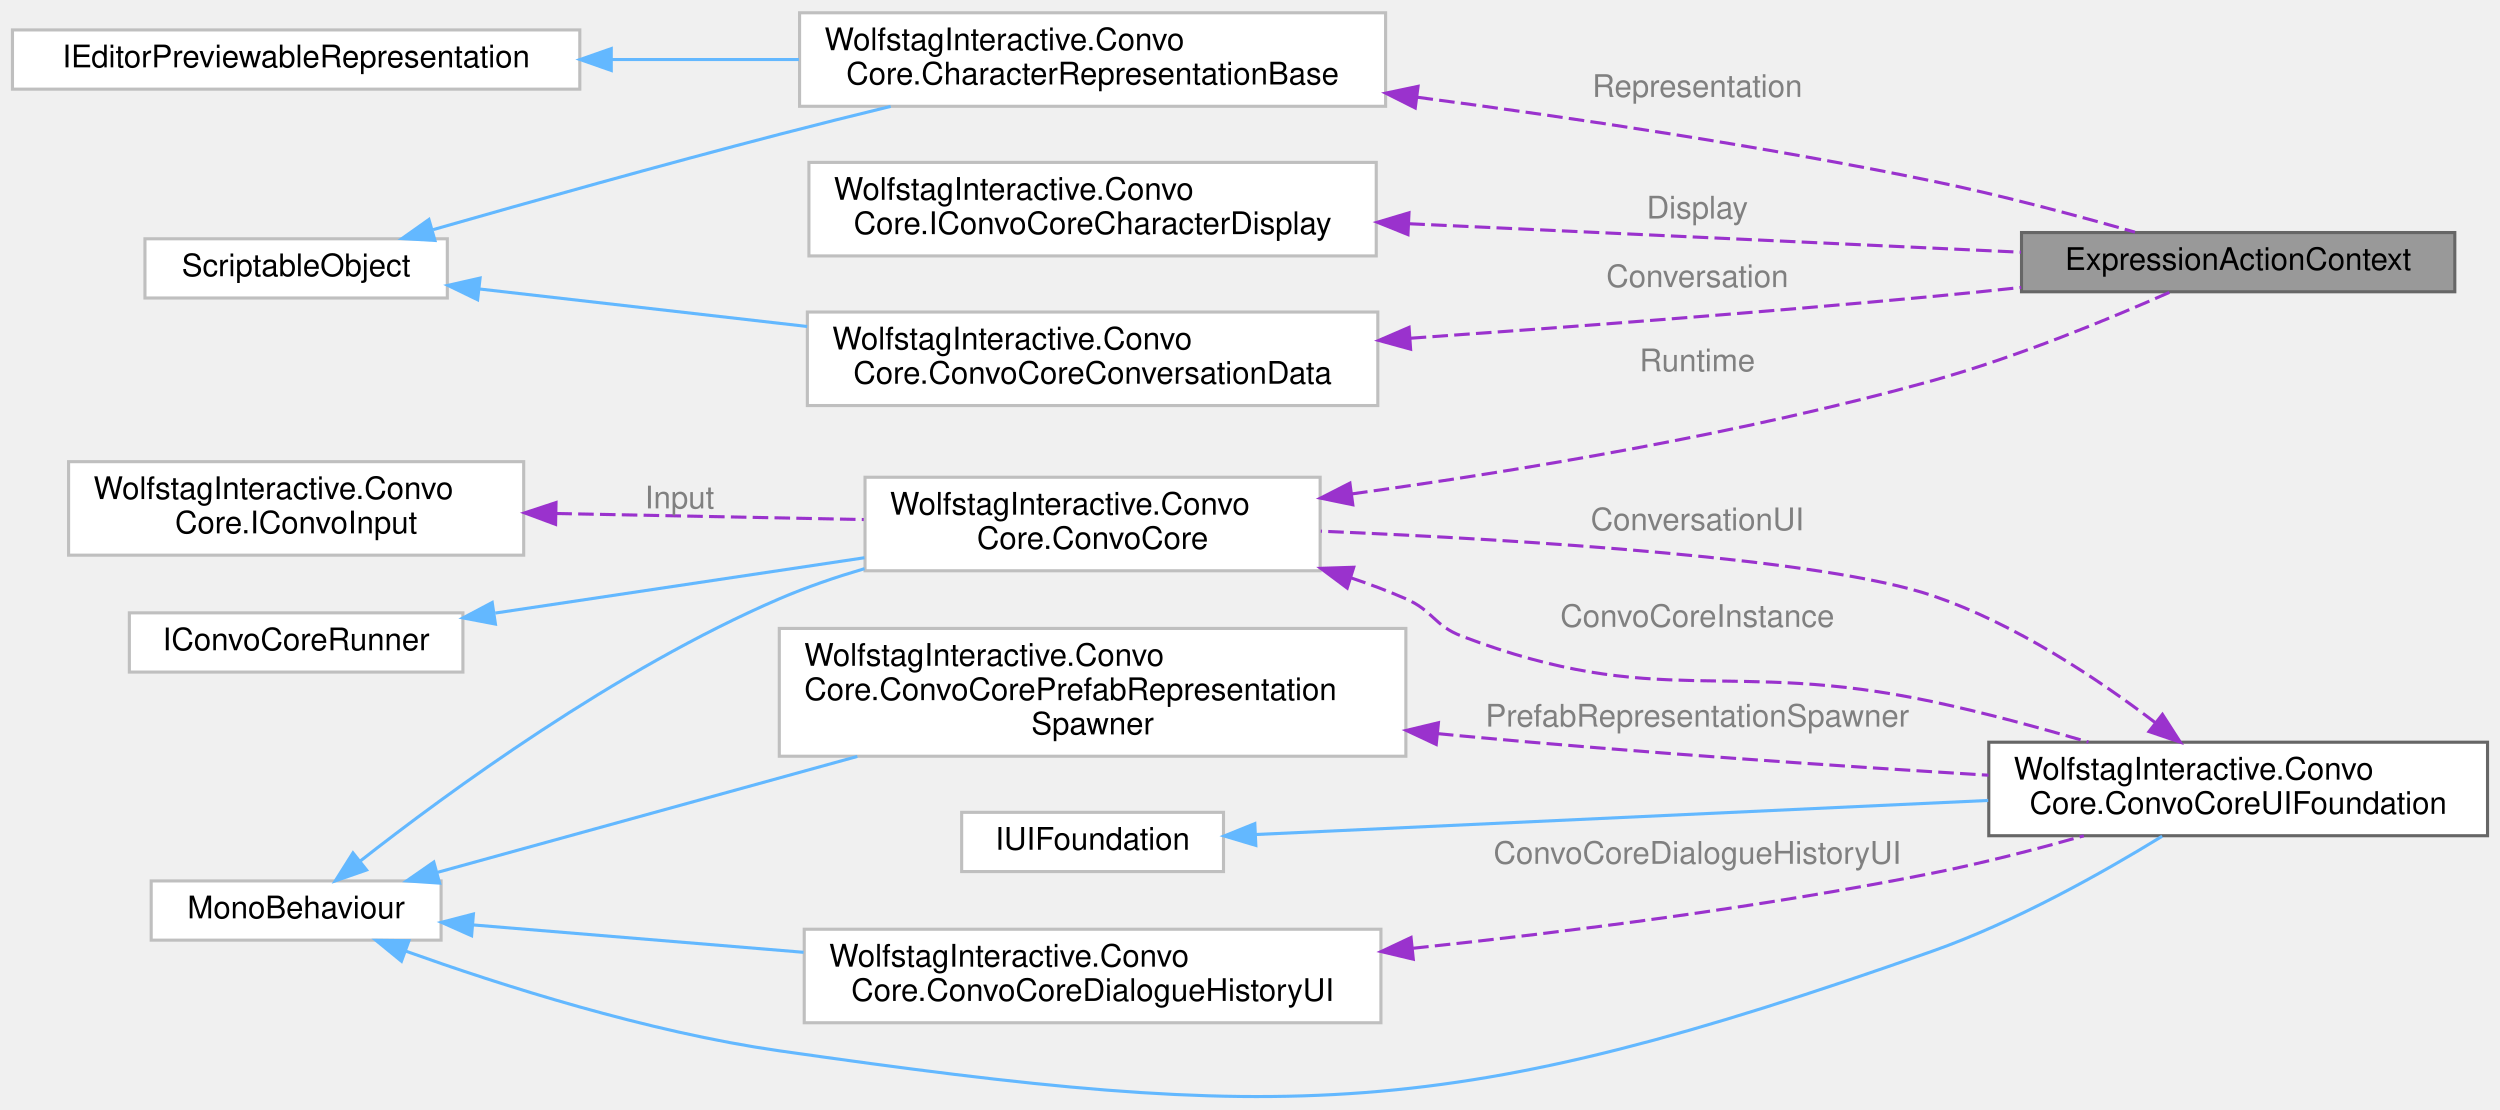
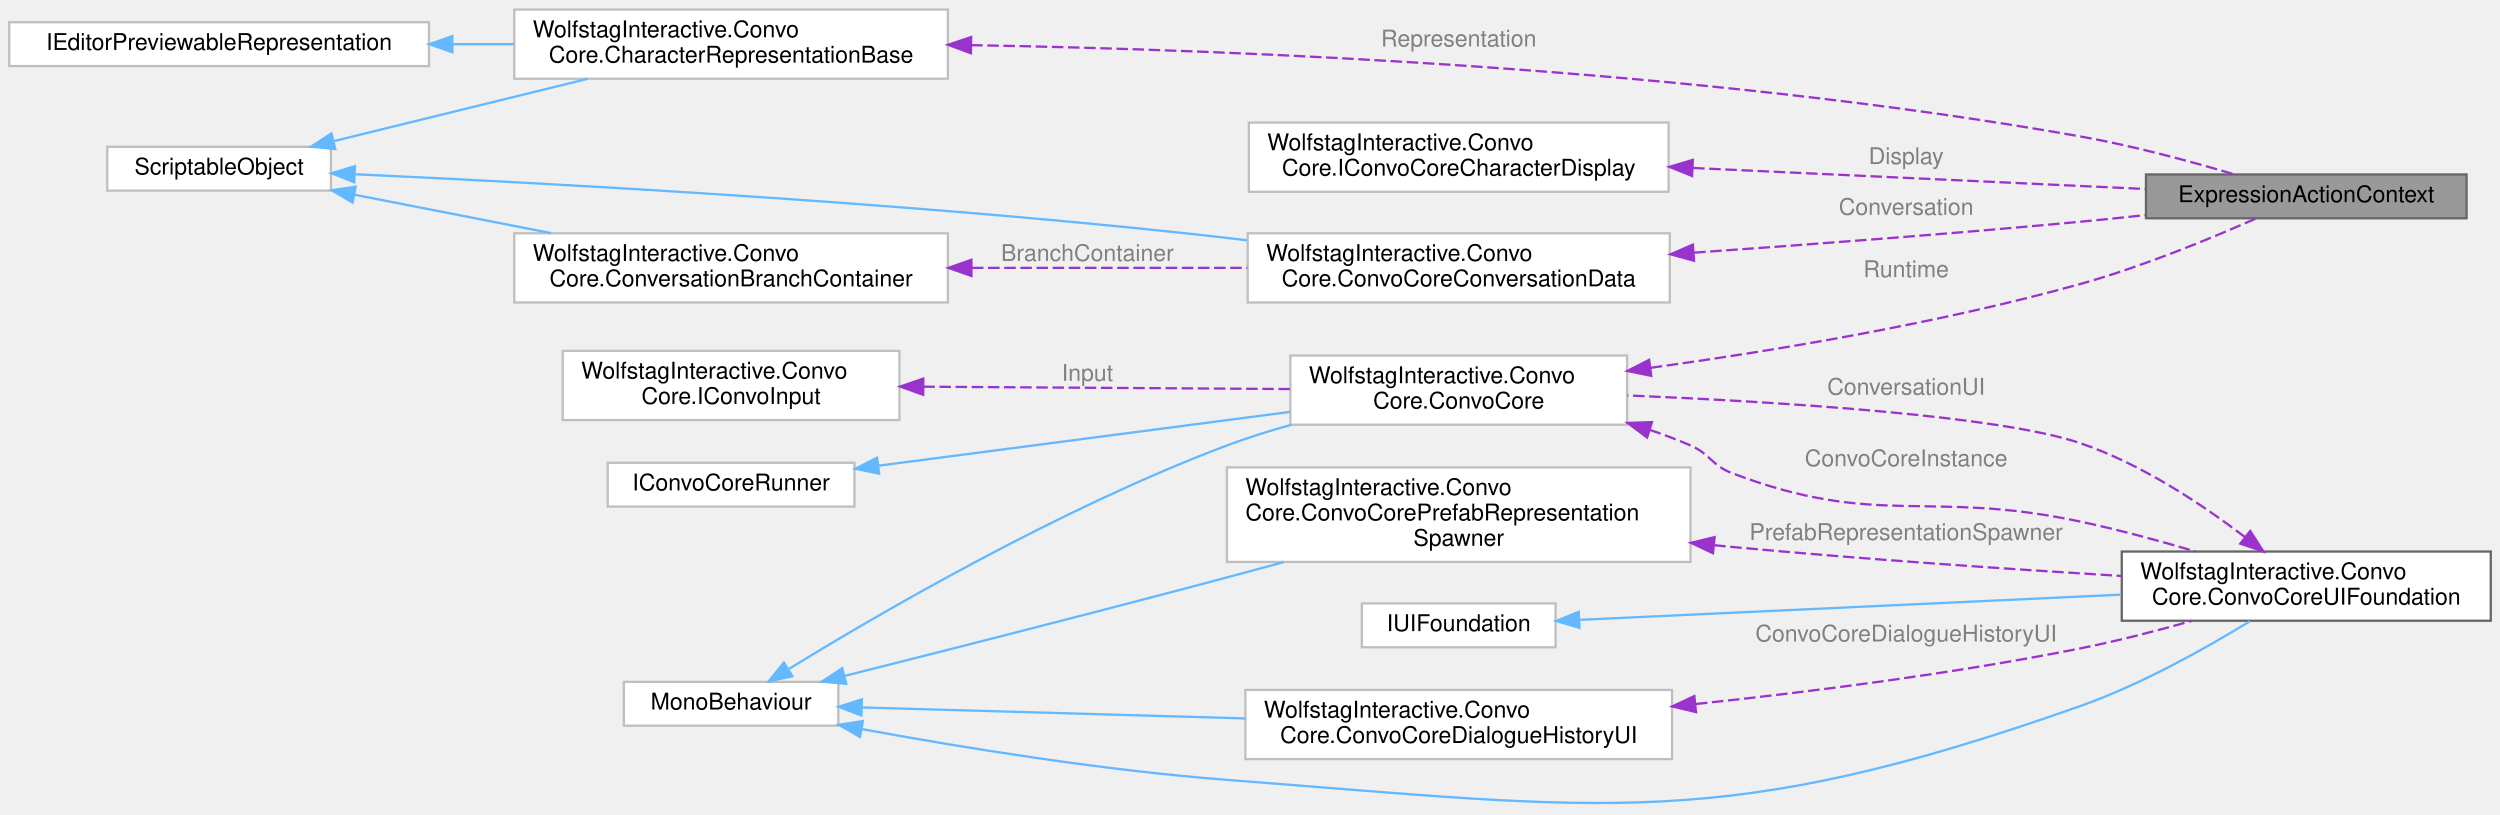
- <svg xmlns="http://www.w3.org/2000/svg" xmlns:xlink="http://www.w3.org/1999/xlink" width="802pt" height="356pt" viewBox="0.00 0.00 802.00 355.80">
-   <g id="graph0" class="graph" transform="scale(1 1) rotate(0) translate(4 351.8)">
+ <svg xmlns="http://www.w3.org/2000/svg" xmlns:xlink="http://www.w3.org/1999/xlink" width="1084pt" height="353pt" viewBox="0.00 0.00 1084.00 352.70">
+   <g id="graph0" class="graph" transform="scale(1 1) rotate(0) translate(4 348.7)">
    <g id="Node000001" class="node">
      <g id="a_Node000001">
        <a xlink:title="Context passed to BaseExpressionAction when a character expression is applied.">
-           <polygon fill="#999999" stroke="#666666" points="783.5,-277.3 644.5,-277.3 644.5,-258.3 783.5,-258.3 783.5,-277.3" />
-           <text text-anchor="middle" x="714" y="-265.3" font-family="Helvetica,sans-Serif" font-size="10.00">ExpressionActionContext</text>
+           <polygon fill="#999999" stroke="#666666" points="1065.5,-273.2 926.5,-273.2 926.5,-254.2 1065.5,-254.2 1065.5,-273.2" />
+           <text text-anchor="middle" x="996" y="-261.2" font-family="Helvetica,sans-Serif" font-size="10.00">ExpressionActionContext</text>
        </a>
      </g>
    </g>
    <g id="Node000002" class="node">
      <g id="a_Node000002">
        <a xlink:href="classWolfstagInteractive_1_1ConvoCore_1_1ConvoCore.html" target="_top" xlink:title=" ">
-           <polygon fill="white" stroke="#bfbfbf" points="419.5,-198.8 273.5,-198.8 273.5,-168.8 419.5,-168.8 419.5,-198.8" />
-           <text text-anchor="start" x="281.5" y="-186.8" font-family="Helvetica,sans-Serif" font-size="10.00">WolfstagInteractive.Convo</text>
-           <text text-anchor="middle" x="346.5" y="-175.8" font-family="Helvetica,sans-Serif" font-size="10.00">Core.ConvoCore</text>
+           <polygon fill="white" stroke="#bfbfbf" points="701.5,-194.7 555.5,-194.7 555.5,-164.7 701.5,-164.7 701.5,-194.7" />
+           <text text-anchor="start" x="563.5" y="-182.7" font-family="Helvetica,sans-Serif" font-size="10.00">WolfstagInteractive.Convo</text>
+           <text text-anchor="middle" x="628.5" y="-171.7" font-family="Helvetica,sans-Serif" font-size="10.00">Core.ConvoCore</text>
        </a>
      </g>
    </g>
    <g id="edge1_Node000001_Node000002" class="edge">
      <g id="a_edge1_Node000001_Node000002">
        <a xlink:title=" ">
-           <path fill="none" stroke="#9a32cd" stroke-dasharray="5,2" d="M429.75,-193.47C483.39,-200.85 554.58,-212.7 616,-229.8 643.01,-237.32 672.87,-249.66 692.23,-258.23" />
-           <polygon fill="#9a32cd" stroke="#9a32cd" points="429.98,-189.97 419.61,-192.1 429.05,-196.91 429.98,-189.97" />
-         </a>
-       </g>
-       <text text-anchor="middle" x="540.5" y="-232.8" font-family="Helvetica,sans-Serif" font-size="10.00" fill="grey"> Runtime</text>
+           <path fill="none" stroke="#9a32cd" stroke-dasharray="5,2" d="M711.75,-189.37C765.39,-196.76 836.58,-208.6 898,-225.7 925.01,-233.22 954.87,-245.56 974.23,-254.14" />
+           <polygon fill="#9a32cd" stroke="#9a32cd" points="711.98,-185.87 701.61,-188 711.05,-192.81 711.98,-185.87" />
+         </a>
+       </g>
+       <text text-anchor="middle" x="822.5" y="-228.7" font-family="Helvetica,sans-Serif" font-size="10.00" fill="grey"> Runtime</text>
    </g>
    <g id="Node000006" class="node">
      <g id="a_Node000006">
        <a xlink:href="classWolfstagInteractive_1_1ConvoCore_1_1ConvoCoreUIFoundation.html" target="_top" xlink:title="Used as a basis of any UI that can be assigned in the inspector that includes all the base functions ...">
-           <polygon fill="white" stroke="#666666" points="794,-113.8 634,-113.8 634,-83.8 794,-83.8 794,-113.8" />
-           <text text-anchor="start" x="642" y="-101.8" font-family="Helvetica,sans-Serif" font-size="10.00">WolfstagInteractive.Convo</text>
-           <text text-anchor="middle" x="714" y="-90.8" font-family="Helvetica,sans-Serif" font-size="10.00">Core.ConvoCoreUIFoundation</text>
+           <polygon fill="white" stroke="#666666" points="1076,-109.7 916,-109.7 916,-79.7 1076,-79.7 1076,-109.7" />
+           <text text-anchor="start" x="924" y="-97.7" font-family="Helvetica,sans-Serif" font-size="10.00">WolfstagInteractive.Convo</text>
+           <text text-anchor="middle" x="996" y="-86.7" font-family="Helvetica,sans-Serif" font-size="10.00">Core.ConvoCoreUIFoundation</text>
        </a>
      </g>
    </g>
    <g id="edge8_Node000006_Node000002" class="edge">
      <g id="a_edge8_Node000006_Node000002">
        <a xlink:title=" ">
-           <path fill="none" stroke="#9a32cd" stroke-dasharray="5,2" d="M429.3,-166.56C435.38,-164.52 441.34,-162.28 447,-159.8 455.81,-155.95 456.01,-151.22 465,-147.8 528.34,-123.74 549.73,-140.9 616,-126.8 632.46,-123.3 650.21,-118.49 665.98,-113.84" />
-           <polygon fill="#9a32cd" stroke="#9a32cd" points="428.18,-163.24 419.69,-169.58 430.28,-169.92 428.18,-163.24" />
-         </a>
-       </g>
-       <text text-anchor="middle" x="540.5" y="-150.8" font-family="Helvetica,sans-Serif" font-size="10.00" fill="grey"> ConvoCoreInstance</text>
+           <path fill="none" stroke="#9a32cd" stroke-dasharray="5,2" d="M711.3,-162.46C717.38,-160.43 723.34,-158.18 729,-155.7 737.81,-151.85 738.01,-147.12 747,-143.7 810.34,-119.64 831.73,-136.8 898,-122.7 914.46,-119.2 932.21,-114.39 947.98,-109.74" />
+           <polygon fill="#9a32cd" stroke="#9a32cd" points="710.18,-159.14 701.69,-165.48 712.28,-165.82 710.18,-159.14" />
+         </a>
+       </g>
+       <text text-anchor="middle" x="822.5" y="-146.7" font-family="Helvetica,sans-Serif" font-size="10.00" fill="grey"> ConvoCoreInstance</text>
    </g>
    <g id="Node000003" class="node">
      <g id="a_Node000003">
        <a xlink:title=" ">
-           <polygon fill="white" stroke="#bfbfbf" points="137.5,-69.3 44.5,-69.3 44.5,-50.3 137.5,-50.3 137.5,-69.3" />
-           <text text-anchor="middle" x="91" y="-57.3" font-family="Helvetica,sans-Serif" font-size="10.00">MonoBehaviour</text>
+           <polygon fill="white" stroke="#bfbfbf" points="359.5,-53.2 266.5,-53.2 266.5,-34.2 359.5,-34.2 359.5,-53.2" />
+           <text text-anchor="middle" x="313" y="-41.2" font-family="Helvetica,sans-Serif" font-size="10.00">MonoBehaviour</text>
        </a>
      </g>
    </g>
    <g id="edge2_Node000002_Node000003" class="edge">
      <g id="a_edge2_Node000002_Node000003">
        <a xlink:title=" ">
-           <path fill="none" stroke="#63b8ff" d="M111.41,-75.55C139.46,-97.55 193.72,-137.31 246,-159.8 254.65,-163.52 263.99,-166.73 273.35,-169.48" />
-           <polygon fill="#63b8ff" stroke="#63b8ff" points="113.58,-72.81 103.58,-69.33 109.23,-78.29 113.58,-72.81" />
+           <path fill="none" stroke="#63b8ff" d="M338.18,-58.89C376.89,-82.62 455.81,-128.58 528,-155.7 536.9,-159.05 546.42,-162.04 555.93,-164.68" />
+           <polygon fill="#63b8ff" stroke="#63b8ff" points="339.57,-55.64 329.23,-53.36 335.89,-61.59 339.57,-55.64" />
        </a>
      </g>
    </g>
    <g id="edge6_Node000006_Node000003" class="edge">
      <g id="a_edge6_Node000006_Node000003">
        <a xlink:title=" ">
-           <path fill="none" stroke="#63b8ff" d="M126,-46.83C156.8,-35.81 203.7,-20.85 246,-14.8 409.39,8.58 460.37,8.18 616,-46.8 642.48,-56.16 670.54,-71.91 689.62,-83.64" />
-           <polygon fill="#63b8ff" stroke="#63b8ff" points="124.79,-43.54 116.59,-50.25 127.19,-50.12 124.79,-43.54" />
+           <path fill="none" stroke="#63b8ff" d="M369.67,-32.72C412.7,-24.82 473.87,-14.85 528,-10.7 692.58,1.91 742.37,12.28 898,-42.7 924.48,-52.06 952.54,-67.82 971.62,-79.54" />
+           <polygon fill="#63b8ff" stroke="#63b8ff" points="368.88,-29.31 359.68,-34.58 370.16,-36.19 368.88,-29.31" />
        </a>
      </g>
    </g>
    <g id="Node000008" class="node">
      <g id="a_Node000008">
        <a xlink:href="classWolfstagInteractive_1_1ConvoCore_1_1ConvoCorePrefabRepresentationSpawner.html" target="_top" xlink:title=" ">
-           <polygon fill="white" stroke="#bfbfbf" points="447,-150.3 246,-150.3 246,-109.3 447,-109.3 447,-150.3" />
-           <text text-anchor="start" x="254" y="-138.3" font-family="Helvetica,sans-Serif" font-size="10.00">WolfstagInteractive.Convo</text>
-           <text text-anchor="start" x="254" y="-127.3" font-family="Helvetica,sans-Serif" font-size="10.00">Core.ConvoCorePrefabRepresentation</text>
-           <text text-anchor="middle" x="346.5" y="-116.3" font-family="Helvetica,sans-Serif" font-size="10.00">Spawner</text>
+           <polygon fill="white" stroke="#bfbfbf" points="729,-146.2 528,-146.2 528,-105.2 729,-105.2 729,-146.2" />
+           <text text-anchor="start" x="536" y="-134.2" font-family="Helvetica,sans-Serif" font-size="10.00">WolfstagInteractive.Convo</text>
+           <text text-anchor="start" x="536" y="-123.2" font-family="Helvetica,sans-Serif" font-size="10.00">Core.ConvoCorePrefabRepresentation</text>
+           <text text-anchor="middle" x="628.5" y="-112.2" font-family="Helvetica,sans-Serif" font-size="10.00">Spawner</text>
        </a>
      </g>
    </g>
    <g id="edge10_Node000008_Node000003" class="edge">
      <g id="a_edge10_Node000008_Node000003">
        <a xlink:title=" ">
-           <path fill="none" stroke="#63b8ff" d="M136.46,-72.08C173.6,-82.33 227.34,-97.17 271.03,-109.24" />
-           <polygon fill="#63b8ff" stroke="#63b8ff" points="137.02,-68.6 126.45,-69.31 135.16,-75.35 137.02,-68.6" />
+           <path fill="none" stroke="#63b8ff" d="M362.3,-55.79C402,-65.79 459.71,-80.44 510,-93.7 523.8,-97.34 538.49,-101.29 552.64,-105.12" />
+           <polygon fill="#63b8ff" stroke="#63b8ff" points="362.91,-52.34 352.36,-53.29 361.2,-59.12 362.91,-52.34" />
        </a>
      </g>
    </g>
    <g id="Node000009" class="node">
      <g id="a_Node000009">
        <a xlink:href="classWolfstagInteractive_1_1ConvoCore_1_1ConvoCoreDialogueHistoryUI.html" target="_top" xlink:title=" ">
-           <polygon fill="white" stroke="#bfbfbf" points="439,-53.8 254,-53.8 254,-23.8 439,-23.8 439,-53.8" />
-           <text text-anchor="start" x="262" y="-41.8" font-family="Helvetica,sans-Serif" font-size="10.00">WolfstagInteractive.Convo</text>
-           <text text-anchor="middle" x="346.5" y="-30.8" font-family="Helvetica,sans-Serif" font-size="10.00">Core.ConvoCoreDialogueHistoryUI</text>
+           <polygon fill="white" stroke="#bfbfbf" points="721,-49.7 536,-49.7 536,-19.7 721,-19.7 721,-49.7" />
+           <text text-anchor="start" x="544" y="-37.7" font-family="Helvetica,sans-Serif" font-size="10.00">WolfstagInteractive.Convo</text>
+           <text text-anchor="middle" x="628.5" y="-26.7" font-family="Helvetica,sans-Serif" font-size="10.00">Core.ConvoCoreDialogueHistoryUI</text>
        </a>
      </g>
    </g>
    <g id="edge12_Node000009_Node000003" class="edge">
      <g id="a_edge12_Node000009_Node000003">
        <a xlink:title=" ">
-           <path fill="none" stroke="#63b8ff" d="M147.81,-55.18C178.87,-52.6 218.31,-49.34 253.79,-46.4" />
-           <polygon fill="#63b8ff" stroke="#63b8ff" points="147.29,-51.71 137.61,-56.02 147.87,-58.68 147.29,-51.71" />
+           <path fill="none" stroke="#63b8ff" d="M369.67,-42.1C415.71,-40.78 482.04,-38.88 535.89,-37.33" />
+           <polygon fill="#63b8ff" stroke="#63b8ff" points="369.48,-38.61 359.59,-42.39 369.68,-45.6 369.48,-38.61" />
        </a>
      </g>
    </g>
    <g id="Node000004" class="node">
      <g id="a_Node000004">
        <a xlink:href="interfaceWolfstagInteractive_1_1ConvoCore_1_1IConvoCoreRunner.html" target="_top" xlink:title=" ">
-           <polygon fill="white" stroke="#bfbfbf" points="144.5,-155.3 37.5,-155.3 37.5,-136.3 144.5,-136.3 144.5,-155.3" />
-           <text text-anchor="middle" x="91" y="-143.3" font-family="Helvetica,sans-Serif" font-size="10.00">IConvoCoreRunner</text>
+           <polygon fill="white" stroke="#bfbfbf" points="366.5,-148.2 259.5,-148.2 259.5,-129.2 366.5,-129.2 366.5,-148.2" />
+           <text text-anchor="middle" x="313" y="-136.2" font-family="Helvetica,sans-Serif" font-size="10.00">IConvoCoreRunner</text>
        </a>
      </g>
    </g>
    <g id="edge3_Node000002_Node000004" class="edge">
      <g id="a_edge3_Node000002_Node000004">
        <a xlink:title=" ">
-           <path fill="none" stroke="#63b8ff" d="M154.87,-155.23C190.79,-160.61 235.98,-167.38 273.34,-172.98" />
-           <polygon fill="#63b8ff" stroke="#63b8ff" points="154.93,-151.7 144.53,-153.67 153.9,-158.62 154.93,-151.7" />
+           <path fill="none" stroke="#63b8ff" d="M376.84,-146.92C428.39,-153.66 501.4,-163.21 555.33,-170.26" />
+           <polygon fill="#63b8ff" stroke="#63b8ff" points="377.2,-143.44 366.83,-145.61 376.29,-150.38 377.2,-143.44" />
        </a>
      </g>
    </g>
    <g id="Node000005" class="node">
      <g id="a_Node000005">
        <a xlink:href="interfaceWolfstagInteractive_1_1ConvoCore_1_1IConvoInput.html" target="_top" xlink:title=" ">
-           <polygon fill="white" stroke="#bfbfbf" points="164,-203.8 18,-203.8 18,-173.8 164,-173.8 164,-203.8" />
-           <text text-anchor="start" x="26" y="-191.8" font-family="Helvetica,sans-Serif" font-size="10.00">WolfstagInteractive.Convo</text>
-           <text text-anchor="middle" x="91" y="-180.8" font-family="Helvetica,sans-Serif" font-size="10.00">Core.IConvoInput</text>
+           <polygon fill="white" stroke="#bfbfbf" points="386,-196.7 240,-196.7 240,-166.7 386,-166.7 386,-196.7" />
+           <text text-anchor="start" x="248" y="-184.7" font-family="Helvetica,sans-Serif" font-size="10.00">WolfstagInteractive.Convo</text>
+           <text text-anchor="middle" x="313" y="-173.7" font-family="Helvetica,sans-Serif" font-size="10.00">Core.IConvoInput</text>
        </a>
      </g>
    </g>
    <g id="edge4_Node000002_Node000005" class="edge">
      <g id="a_edge4_Node000002_Node000005">
        <a xlink:title=" ">
-           <path fill="none" stroke="#9a32cd" stroke-dasharray="5,2" d="M174.47,-187.17C206.27,-186.55 242.32,-185.84 273.1,-185.23" />
-           <polygon fill="#9a32cd" stroke="#9a32cd" points="174.23,-183.68 164.3,-187.37 174.37,-190.68 174.23,-183.68" />
-         </a>
-       </g>
-       <text text-anchor="middle" x="214" y="-188.8" font-family="Helvetica,sans-Serif" font-size="10.00" fill="grey"> Input</text>
+           <path fill="none" stroke="#9a32cd" stroke-dasharray="5,2" d="M396.33,-181.18C445.67,-180.86 507.84,-180.47 555.28,-180.16" />
+           <polygon fill="#9a32cd" stroke="#9a32cd" points="396.29,-177.68 386.32,-181.24 396.34,-184.68 396.29,-177.68" />
+         </a>
+       </g>
+       <text text-anchor="middle" x="467.5" y="-183.7" font-family="Helvetica,sans-Serif" font-size="10.00" fill="grey"> Input</text>
    </g>
    <g id="edge5_Node000002_Node000006" class="edge">
      <g id="a_edge5_Node000002_Node000006">
        <a xlink:title=" ">
-           <path fill="none" stroke="#9a32cd" stroke-dasharray="5,2" d="M687.47,-120.03C668.88,-134.21 642.42,-151.84 616,-160.8 580.94,-172.69 486.63,-178.67 419.71,-181.5" />
-           <polygon fill="#9a32cd" stroke="#9a32cd" points="689.71,-122.72 695.43,-113.81 685.4,-117.21 689.71,-122.72" />
-         </a>
-       </g>
-       <text text-anchor="middle" x="540.5" y="-181.8" font-family="Helvetica,sans-Serif" font-size="10.00" fill="grey"> ConversationUI</text>
+           <path fill="none" stroke="#9a32cd" stroke-dasharray="5,2" d="M969.47,-115.93C950.88,-130.11 924.42,-147.74 898,-156.7 862.94,-168.6 768.63,-174.57 701.71,-177.4" />
+           <polygon fill="#9a32cd" stroke="#9a32cd" points="971.71,-118.63 977.43,-109.71 967.4,-113.11 971.71,-118.63" />
+         </a>
+       </g>
+       <text text-anchor="middle" x="822.5" y="-177.7" font-family="Helvetica,sans-Serif" font-size="10.00" fill="grey"> ConversationUI</text>
    </g>
    <g id="Node000007" class="node">
      <g id="a_Node000007">
        <a xlink:href="interfaceWolfstagInteractive_1_1ConvoCore_1_1IUIFoundation.html" target="_top" xlink:title=" ">
-           <polygon fill="white" stroke="#bfbfbf" points="388.5,-91.3 304.5,-91.3 304.5,-72.3 388.5,-72.3 388.5,-91.3" />
-           <text text-anchor="middle" x="346.5" y="-79.3" font-family="Helvetica,sans-Serif" font-size="10.00">IUIFoundation</text>
+           <polygon fill="white" stroke="#bfbfbf" points="670.5,-87.2 586.5,-87.2 586.5,-68.2 670.5,-68.2 670.5,-87.2" />
+           <text text-anchor="middle" x="628.5" y="-75.2" font-family="Helvetica,sans-Serif" font-size="10.00">IUIFoundation</text>
        </a>
      </g>
    </g>
    <g id="edge7_Node000006_Node000007" class="edge">
      <g id="a_edge7_Node000006_Node000007">
        <a xlink:title=" ">
-           <path fill="none" stroke="#63b8ff" d="M398.89,-84.19C459.97,-87.03 562.58,-91.8 633.82,-95.12" />
-           <polygon fill="#63b8ff" stroke="#63b8ff" points="398.87,-80.69 388.72,-83.72 398.54,-87.68 398.87,-80.69" />
+           <path fill="none" stroke="#63b8ff" d="M680.89,-80.09C741.97,-82.93 844.58,-87.71 915.82,-91.02" />
+           <polygon fill="#63b8ff" stroke="#63b8ff" points="680.87,-76.59 670.72,-79.62 680.54,-83.58 680.87,-76.59" />
        </a>
      </g>
    </g>
    <g id="edge9_Node000006_Node000008" class="edge">
      <g id="a_edge9_Node000006_Node000008">
        <a xlink:title=" ">
-           <path fill="none" stroke="#9a32cd" stroke-dasharray="5,2" d="M457.27,-116.55C459.87,-116.29 462.45,-116.04 465,-115.8 521.4,-110.51 585.15,-106.18 633.9,-103.21" />
-           <polygon fill="#9a32cd" stroke="#9a32cd" points="456.74,-113.08 447.14,-117.58 457.45,-120.05 456.74,-113.08" />
-         </a>
-       </g>
-       <text text-anchor="middle" x="540.5" y="-118.8" font-family="Helvetica,sans-Serif" font-size="10.00" fill="grey"> PrefabRepresentationSpawner</text>
+           <path fill="none" stroke="#9a32cd" stroke-dasharray="5,2" d="M739.27,-112.45C741.87,-112.19 744.45,-111.94 747,-111.7 803.4,-106.41 867.15,-102.08 915.9,-99.11" />
+           <polygon fill="#9a32cd" stroke="#9a32cd" points="738.74,-108.98 729.14,-113.48 739.45,-115.95 738.74,-108.98" />
+         </a>
+       </g>
+       <text text-anchor="middle" x="822.5" y="-114.7" font-family="Helvetica,sans-Serif" font-size="10.00" fill="grey"> PrefabRepresentationSpawner</text>
    </g>
    <g id="edge11_Node000006_Node000009" class="edge">
      <g id="a_edge11_Node000006_Node000009">
        <a xlink:title=" ">
-           <path fill="none" stroke="#9a32cd" stroke-dasharray="5,2" d="M449.33,-47.7C499.76,-53.02 561.38,-60.91 616,-71.8 631.94,-74.98 649.1,-79.41 664.49,-83.77" />
-           <polygon fill="#9a32cd" stroke="#9a32cd" points="449.38,-44.19 439.07,-46.64 448.66,-51.15 449.38,-44.19" />
-         </a>
-       </g>
-       <text text-anchor="middle" x="540.5" y="-74.8" font-family="Helvetica,sans-Serif" font-size="10.00" fill="grey"> ConvoCoreDialogueHistoryUI</text>
+           <path fill="none" stroke="#9a32cd" stroke-dasharray="5,2" d="M731.33,-43.6C781.76,-48.93 843.38,-56.81 898,-67.7 913.94,-70.88 931.1,-75.31 946.49,-79.67" />
+           <polygon fill="#9a32cd" stroke="#9a32cd" points="731.38,-40.09 721.07,-42.54 730.66,-47.05 731.38,-40.09" />
+         </a>
+       </g>
+       <text text-anchor="middle" x="822.5" y="-70.7" font-family="Helvetica,sans-Serif" font-size="10.00" fill="grey"> ConvoCoreDialogueHistoryUI</text>
    </g>
    <g id="Node000010" class="node">
      <g id="a_Node000010">
        <a xlink:href="classWolfstagInteractive_1_1ConvoCore_1_1ConvoCoreConversationData.html" target="_top" xlink:title=" ">
-           <polygon fill="white" stroke="#bfbfbf" points="438,-251.8 255,-251.8 255,-221.8 438,-221.8 438,-251.8" />
-           <text text-anchor="start" x="263" y="-239.8" font-family="Helvetica,sans-Serif" font-size="10.00">WolfstagInteractive.Convo</text>
-           <text text-anchor="middle" x="346.5" y="-228.8" font-family="Helvetica,sans-Serif" font-size="10.00">Core.ConvoCoreConversationData</text>
+           <polygon fill="white" stroke="#bfbfbf" points="720,-247.7 537,-247.7 537,-217.7 720,-217.7 720,-247.7" />
+           <text text-anchor="start" x="545" y="-235.7" font-family="Helvetica,sans-Serif" font-size="10.00">WolfstagInteractive.Convo</text>
+           <text text-anchor="middle" x="628.5" y="-224.7" font-family="Helvetica,sans-Serif" font-size="10.00">Core.ConvoCoreConversationData</text>
        </a>
      </g>
    </g>
    <g id="edge13_Node000001_Node000010" class="edge">
      <g id="a_edge13_Node000001_Node000010">
        <a xlink:title=" ">
-           <path fill="none" stroke="#9a32cd" stroke-dasharray="5,2" d="M448.54,-243.4C498.9,-246.93 560.7,-251.61 616,-256.8 625.2,-257.66 634.87,-258.66 644.41,-259.69" />
-           <polygon fill="#9a32cd" stroke="#9a32cd" points="448.52,-239.89 438.3,-242.69 448.03,-246.88 448.52,-239.89" />
-         </a>
-       </g>
-       <text text-anchor="middle" x="540.5" y="-259.8" font-family="Helvetica,sans-Serif" font-size="10.00" fill="grey"> Conversation</text>
+           <path fill="none" stroke="#9a32cd" stroke-dasharray="5,2" d="M730.54,-239.3C780.9,-242.83 842.7,-247.51 898,-252.7 907.2,-253.57 916.87,-254.56 926.41,-255.59" />
+           <polygon fill="#9a32cd" stroke="#9a32cd" points="730.52,-235.79 720.3,-238.59 730.03,-242.78 730.52,-235.79" />
+         </a>
+       </g>
+       <text text-anchor="middle" x="822.5" y="-255.7" font-family="Helvetica,sans-Serif" font-size="10.00" fill="grey"> Conversation</text>
    </g>
    <g id="Node000011" class="node">
      <g id="a_Node000011">
        <a xlink:title=" ">
-           <polygon fill="white" stroke="#bfbfbf" points="139.5,-275.3 42.5,-275.3 42.5,-256.3 139.5,-256.3 139.5,-275.3" />
-           <text text-anchor="middle" x="91" y="-263.3" font-family="Helvetica,sans-Serif" font-size="10.00">ScriptableObject</text>
+           <polygon fill="white" stroke="#bfbfbf" points="139.5,-285.2 42.5,-285.2 42.5,-266.2 139.5,-266.2 139.5,-285.2" />
+           <text text-anchor="middle" x="91" y="-273.2" font-family="Helvetica,sans-Serif" font-size="10.00">ScriptableObject</text>
        </a>
      </g>
    </g>
    <g id="edge14_Node000010_Node000011" class="edge">
      <g id="a_edge14_Node000010_Node000011">
        <a xlink:title=" ">
-           <path fill="none" stroke="#63b8ff" d="M149.9,-259.18C180.96,-255.62 219.95,-251.16 254.93,-247.16" />
-           <polygon fill="#63b8ff" stroke="#63b8ff" points="149.22,-255.73 139.68,-260.35 150.01,-262.69 149.22,-255.73" />
+           <path fill="none" stroke="#63b8ff" d="M150.21,-273.28C231.09,-269.58 381.96,-261.46 510,-247.7 518.69,-246.77 527.73,-245.73 536.77,-244.65" />
+           <polygon fill="#63b8ff" stroke="#63b8ff" points="149.58,-269.81 139.75,-273.75 149.9,-276.8 149.58,-269.81" />
        </a>
      </g>
    </g>
    <g id="Node000012" class="node">
      <g id="a_Node000012">
-         <a xlink:href="classWolfstagInteractive_1_1ConvoCore_1_1CharacterRepresentationBase.html" target="_top" xlink:title=" ">
-           <polygon fill="white" stroke="#bfbfbf" points="440.5,-347.8 252.5,-347.8 252.5,-317.8 440.5,-317.8 440.5,-347.8" />
-           <text text-anchor="start" x="260.5" y="-335.8" font-family="Helvetica,sans-Serif" font-size="10.00">WolfstagInteractive.Convo</text>
-           <text text-anchor="middle" x="346.5" y="-324.8" font-family="Helvetica,sans-Serif" font-size="10.00">Core.CharacterRepresentationBase</text>
+         <a xlink:href="classWolfstagInteractive_1_1ConvoCore_1_1ConversationBranchContainer.html" target="_top" xlink:title=" ">
+           <polygon fill="white" stroke="#bfbfbf" points="407,-247.7 219,-247.7 219,-217.7 407,-217.7 407,-247.7" />
+           <text text-anchor="start" x="227" y="-235.7" font-family="Helvetica,sans-Serif" font-size="10.00">WolfstagInteractive.Convo</text>
+           <text text-anchor="middle" x="313" y="-224.7" font-family="Helvetica,sans-Serif" font-size="10.00">Core.ConversationBranchContainer</text>
        </a>
      </g>
    </g>
    <g id="edge16_Node000012_Node000011" class="edge">
      <g id="a_edge16_Node000012_Node000011">
        <a xlink:title=" ">
-           <path fill="none" stroke="#63b8ff" d="M134.93,-278.23C165.76,-287.05 208.35,-299.01 246,-308.8 257.52,-311.8 269.83,-314.87 281.72,-317.77" />
-           <polygon fill="#63b8ff" stroke="#63b8ff" points="135.53,-274.76 124.95,-275.37 133.6,-281.49 135.53,-274.76" />
-         </a>
-       </g>
-     </g>
-     <g id="edge15_Node000001_Node000012" class="edge">
-       <g id="a_edge15_Node000001_Node000012">
-         <a xlink:title=" ">
-           <path fill="none" stroke="#9a32cd" stroke-dasharray="5,2" d="M450.74,-320.69C500.87,-314.08 561.83,-304.95 616,-293.8 637.86,-289.3 662.11,-282.8 680.89,-277.43" />
-           <polygon fill="#9a32cd" stroke="#9a32cd" points="450.01,-317.26 440.54,-322.02 450.91,-324.2 450.01,-317.26" />
-         </a>
-       </g>
-       <text text-anchor="middle" x="540.5" y="-320.8" font-family="Helvetica,sans-Serif" font-size="10.00" fill="grey"> Representation</text>
+           <path fill="none" stroke="#63b8ff" d="M149.82,-264.4C175.85,-259.31 206.97,-253.23 234.95,-247.76" />
+           <polygon fill="#63b8ff" stroke="#63b8ff" points="148.88,-261.02 139.74,-266.37 150.22,-267.89 148.88,-261.02" />
+         </a>
+       </g>
    </g>
    <g id="Node000013" class="node">
      <g id="a_Node000013">
-         <a xlink:href="interfaceWolfstagInteractive_1_1ConvoCore_1_1IEditorPreviewableRepresentation.html" target="_top" xlink:title=" ">
-           <polygon fill="white" stroke="#bfbfbf" points="182,-342.3 0,-342.3 0,-323.3 182,-323.3 182,-342.3" />
-           <text text-anchor="middle" x="91" y="-330.3" font-family="Helvetica,sans-Serif" font-size="10.00">IEditorPreviewableRepresentation</text>
-         </a>
-       </g>
-     </g>
-     <g id="edge17_Node000012_Node000013" class="edge">
-       <g id="a_edge17_Node000012_Node000013">
-         <a xlink:title=" ">
-           <path fill="none" stroke="#63b8ff" d="M192.33,-332.8C212.1,-332.8 232.76,-332.8 252.28,-332.8" />
-           <polygon fill="#63b8ff" stroke="#63b8ff" points="192.09,-329.3 182.09,-332.8 192.09,-336.3 192.09,-329.3" />
-         </a>
-       </g>
+         <a xlink:href="classWolfstagInteractive_1_1ConvoCore_1_1CharacterRepresentationBase.html" target="_top" xlink:title=" ">
+           <polygon fill="white" stroke="#bfbfbf" points="407,-344.7 219,-344.7 219,-314.7 407,-314.7 407,-344.7" />
+           <text text-anchor="start" x="227" y="-332.7" font-family="Helvetica,sans-Serif" font-size="10.00">WolfstagInteractive.Convo</text>
+           <text text-anchor="middle" x="313" y="-321.7" font-family="Helvetica,sans-Serif" font-size="10.00">Core.CharacterRepresentationBase</text>
+         </a>
+       </g>
+     </g>
+     <g id="edge18_Node000013_Node000011" class="edge">
+       <g id="a_edge18_Node000013_Node000011">
+         <a xlink:title=" ">
+           <path fill="none" stroke="#63b8ff" d="M140.96,-287.72C173.35,-295.67 216.08,-306.16 250.73,-314.66" />
+           <polygon fill="#63b8ff" stroke="#63b8ff" points="141.37,-284.22 130.83,-285.23 139.7,-291.01 141.37,-284.22" />
+         </a>
+       </g>
+     </g>
+     <g id="edge15_Node000010_Node000012" class="edge">
+       <g id="a_edge15_Node000010_Node000012">
+         <a xlink:title=" ">
+           <path fill="none" stroke="#9a32cd" stroke-dasharray="5,2" d="M417.43,-232.7C456,-232.7 499.46,-232.7 536.8,-232.7" />
+           <polygon fill="#9a32cd" stroke="#9a32cd" points="417.21,-229.2 407.21,-232.7 417.21,-236.2 417.21,-229.2" />
+         </a>
+       </g>
+       <text text-anchor="middle" x="467.5" y="-235.7" font-family="Helvetica,sans-Serif" font-size="10.00" fill="grey"> BranchContainer</text>
+     </g>
+     <g id="edge17_Node000001_Node000013" class="edge">
+       <g id="a_edge17_Node000001_Node000013">
+         <a xlink:title=" ">
+           <path fill="none" stroke="#9a32cd" stroke-dasharray="5,2" d="M417.09,-329.27C534.41,-327.25 731.36,-319.2 898,-289.7 920.66,-285.69 945.74,-278.9 964.72,-273.27" />
+           <polygon fill="#9a32cd" stroke="#9a32cd" points="416.98,-325.77 407.04,-329.43 417.09,-332.77 416.98,-325.77" />
+         </a>
+       </g>
+       <text text-anchor="middle" x="628.5" y="-328.7" font-family="Helvetica,sans-Serif" font-size="10.00" fill="grey"> Representation</text>
    </g>
    <g id="Node000014" class="node">
      <g id="a_Node000014">
+         <a xlink:href="interfaceWolfstagInteractive_1_1ConvoCore_1_1IEditorPreviewableRepresentation.html" target="_top" xlink:title=" ">
+           <polygon fill="white" stroke="#bfbfbf" points="182,-339.2 0,-339.2 0,-320.2 182,-320.2 182,-339.2" />
+           <text text-anchor="middle" x="91" y="-327.2" font-family="Helvetica,sans-Serif" font-size="10.00">IEditorPreviewableRepresentation</text>
+         </a>
+       </g>
+     </g>
+     <g id="edge19_Node000013_Node000014" class="edge">
+       <g id="a_edge19_Node000013_Node000014">
+         <a xlink:title=" ">
+           <path fill="none" stroke="#63b8ff" d="M192.39,-329.7C201.19,-329.7 210.08,-329.7 218.81,-329.7" />
+           <polygon fill="#63b8ff" stroke="#63b8ff" points="192.12,-326.2 182.12,-329.7 192.12,-333.2 192.12,-326.2" />
+         </a>
+       </g>
+     </g>
+     <g id="Node000015" class="node">
+       <g id="a_Node000015">
        <a xlink:href="interfaceWolfstagInteractive_1_1ConvoCore_1_1IConvoCoreCharacterDisplay.html" target="_top" xlink:title=" ">
-           <polygon fill="white" stroke="#bfbfbf" points="437.5,-299.8 255.5,-299.8 255.5,-269.8 437.5,-269.8 437.5,-299.8" />
-           <text text-anchor="start" x="263.5" y="-287.8" font-family="Helvetica,sans-Serif" font-size="10.00">WolfstagInteractive.Convo</text>
-           <text text-anchor="middle" x="346.5" y="-276.8" font-family="Helvetica,sans-Serif" font-size="10.00">Core.IConvoCoreCharacterDisplay</text>
-         </a>
-       </g>
-     </g>
-     <g id="edge18_Node000001_Node000014" class="edge">
-       <g id="a_edge18_Node000001_Node000014">
-         <a xlink:title=" ">
-           <path fill="none" stroke="#9a32cd" stroke-dasharray="5,2" d="M448.11,-280.12C510.5,-277.22 589.03,-273.57 644.33,-270.99" />
-           <polygon fill="#9a32cd" stroke="#9a32cd" points="447.67,-276.64 437.85,-280.6 448,-283.63 447.67,-276.64" />
-         </a>
-       </g>
-       <text text-anchor="middle" x="540.5" y="-281.8" font-family="Helvetica,sans-Serif" font-size="10.00" fill="grey"> Display</text>
+           <polygon fill="white" stroke="#bfbfbf" points="719.5,-295.7 537.5,-295.7 537.5,-265.7 719.5,-265.7 719.5,-295.7" />
+           <text text-anchor="start" x="545.5" y="-283.7" font-family="Helvetica,sans-Serif" font-size="10.00">WolfstagInteractive.Convo</text>
+           <text text-anchor="middle" x="628.5" y="-272.7" font-family="Helvetica,sans-Serif" font-size="10.00">Core.IConvoCoreCharacterDisplay</text>
+         </a>
+       </g>
+     </g>
+     <g id="edge20_Node000001_Node000015" class="edge">
+       <g id="a_edge20_Node000001_Node000015">
+         <a xlink:title=" ">
+           <path fill="none" stroke="#9a32cd" stroke-dasharray="5,2" d="M730.11,-276.02C792.5,-273.12 871.03,-269.47 926.33,-266.9" />
+           <polygon fill="#9a32cd" stroke="#9a32cd" points="729.67,-272.54 719.85,-276.5 730,-279.53 729.67,-272.54" />
+         </a>
+       </g>
+       <text text-anchor="middle" x="822.5" y="-277.7" font-family="Helvetica,sans-Serif" font-size="10.00" fill="grey"> Display</text>
    </g>
  </g>
</svg>
